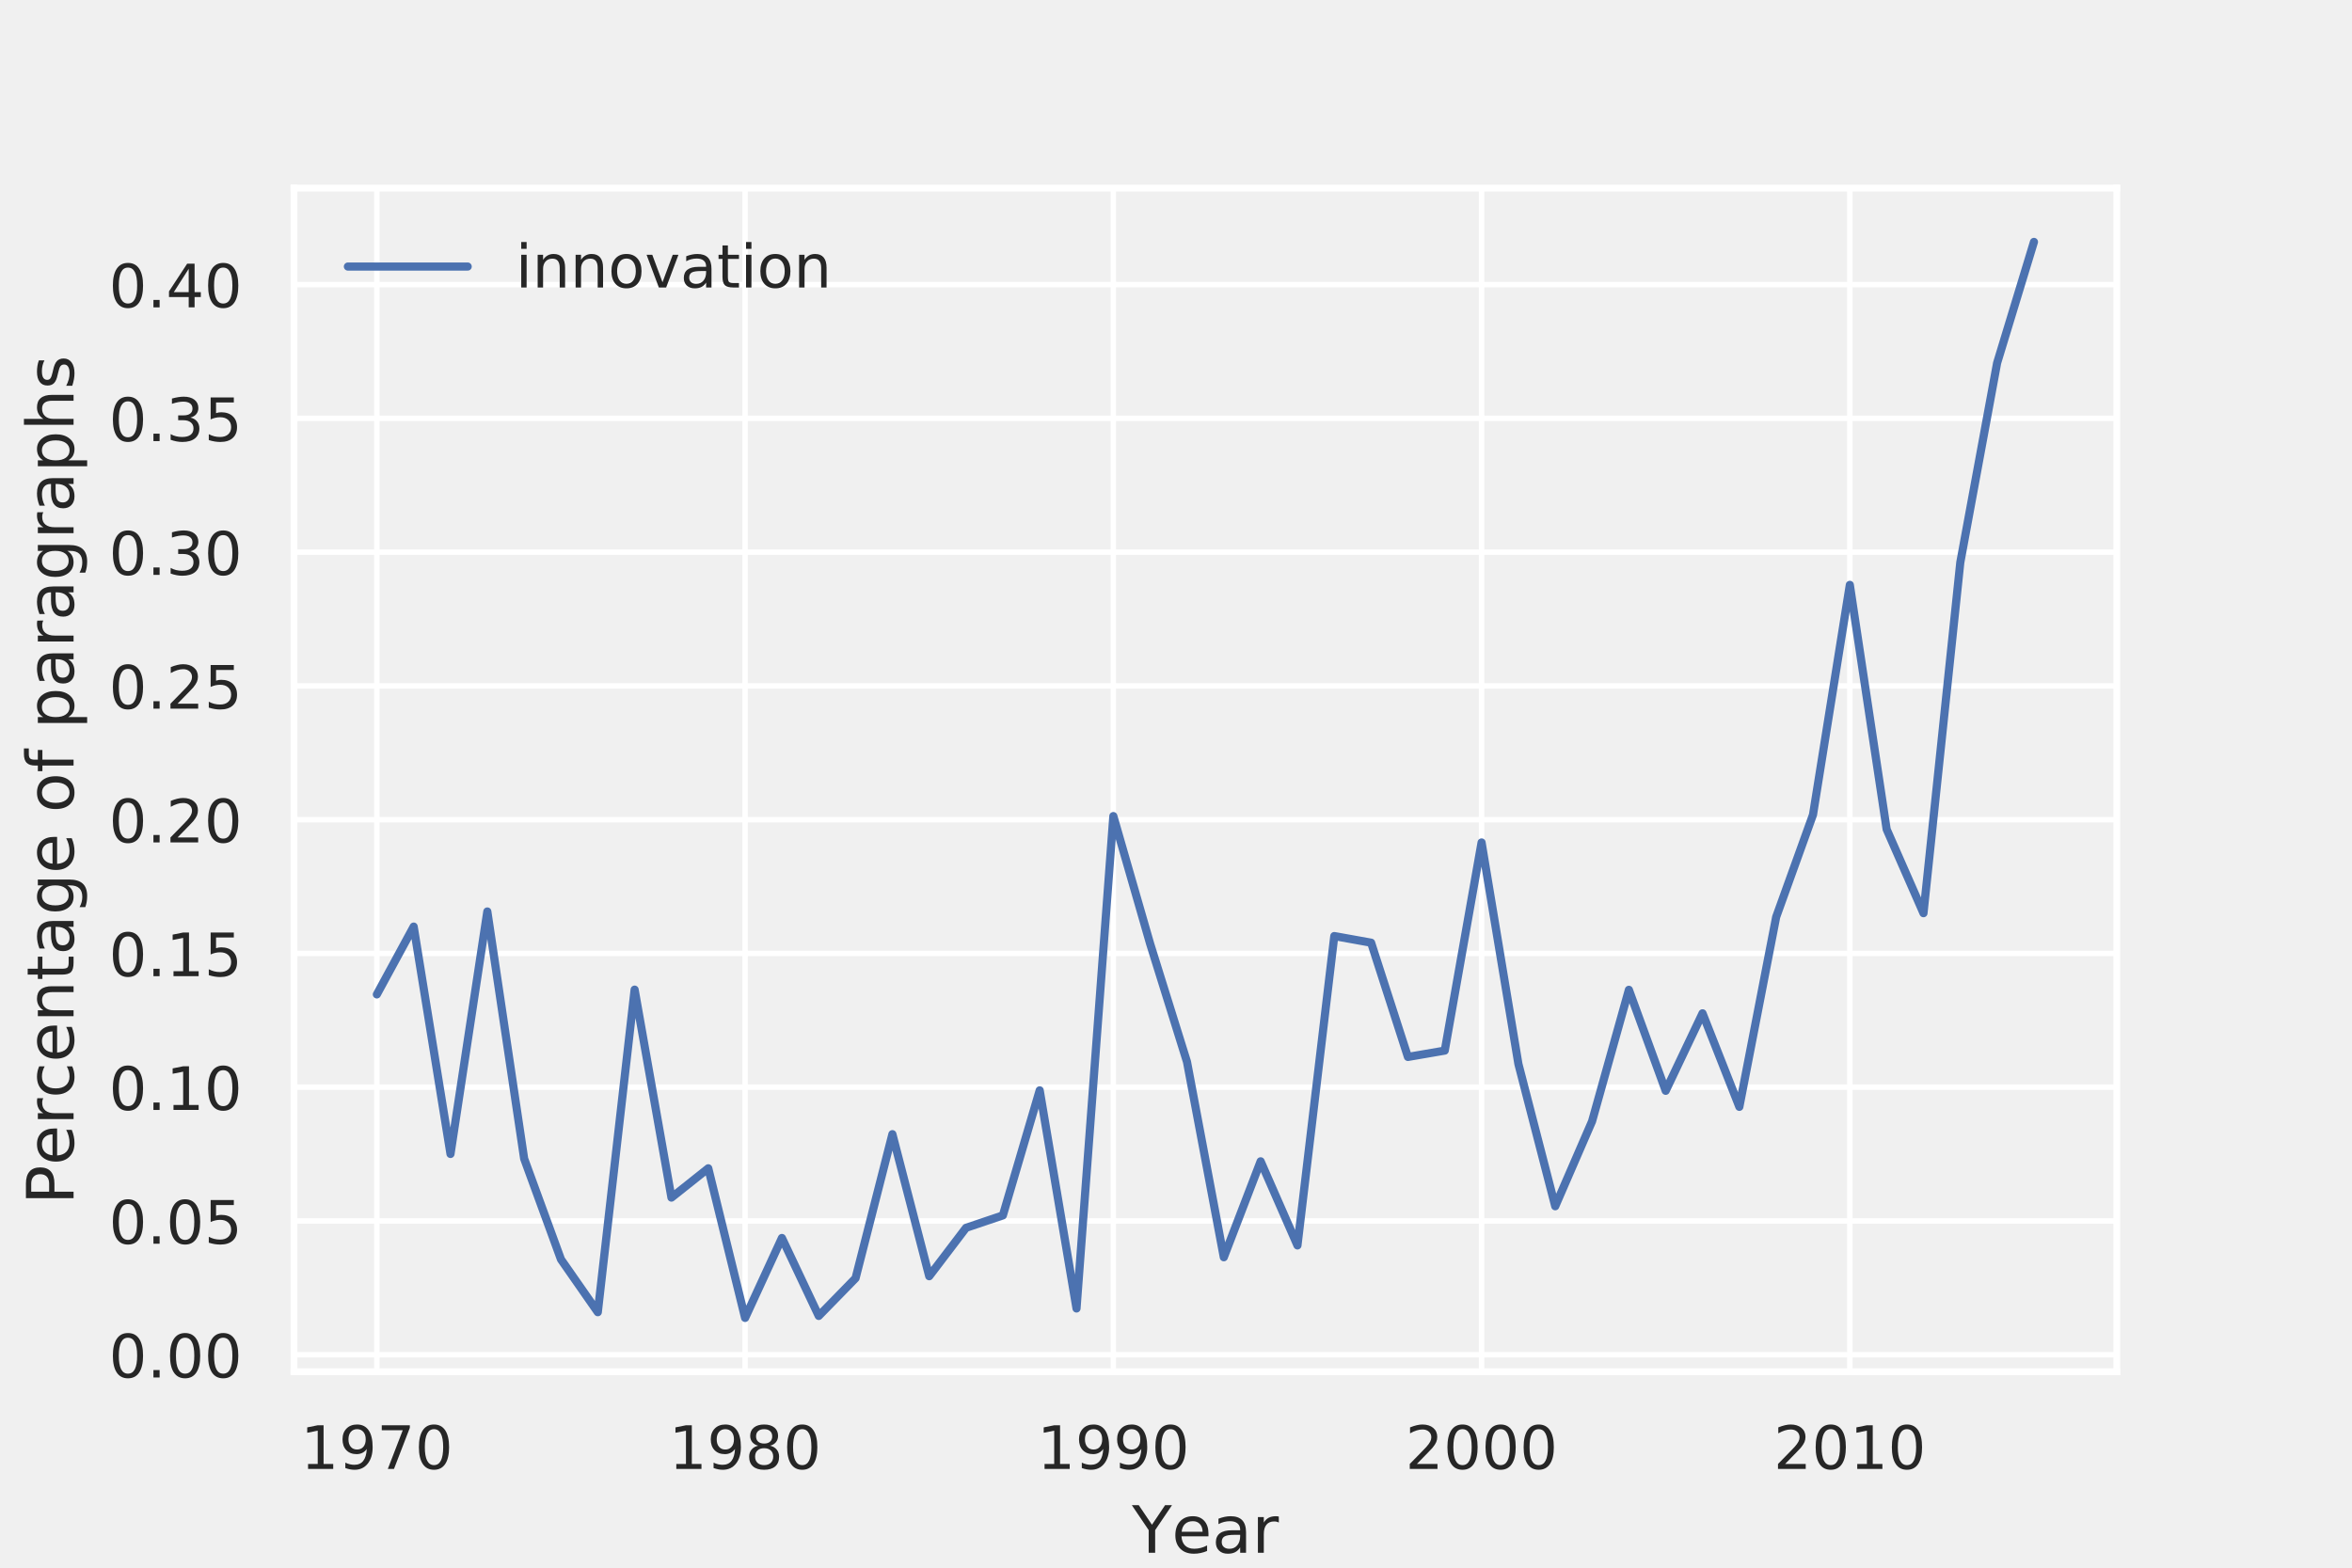
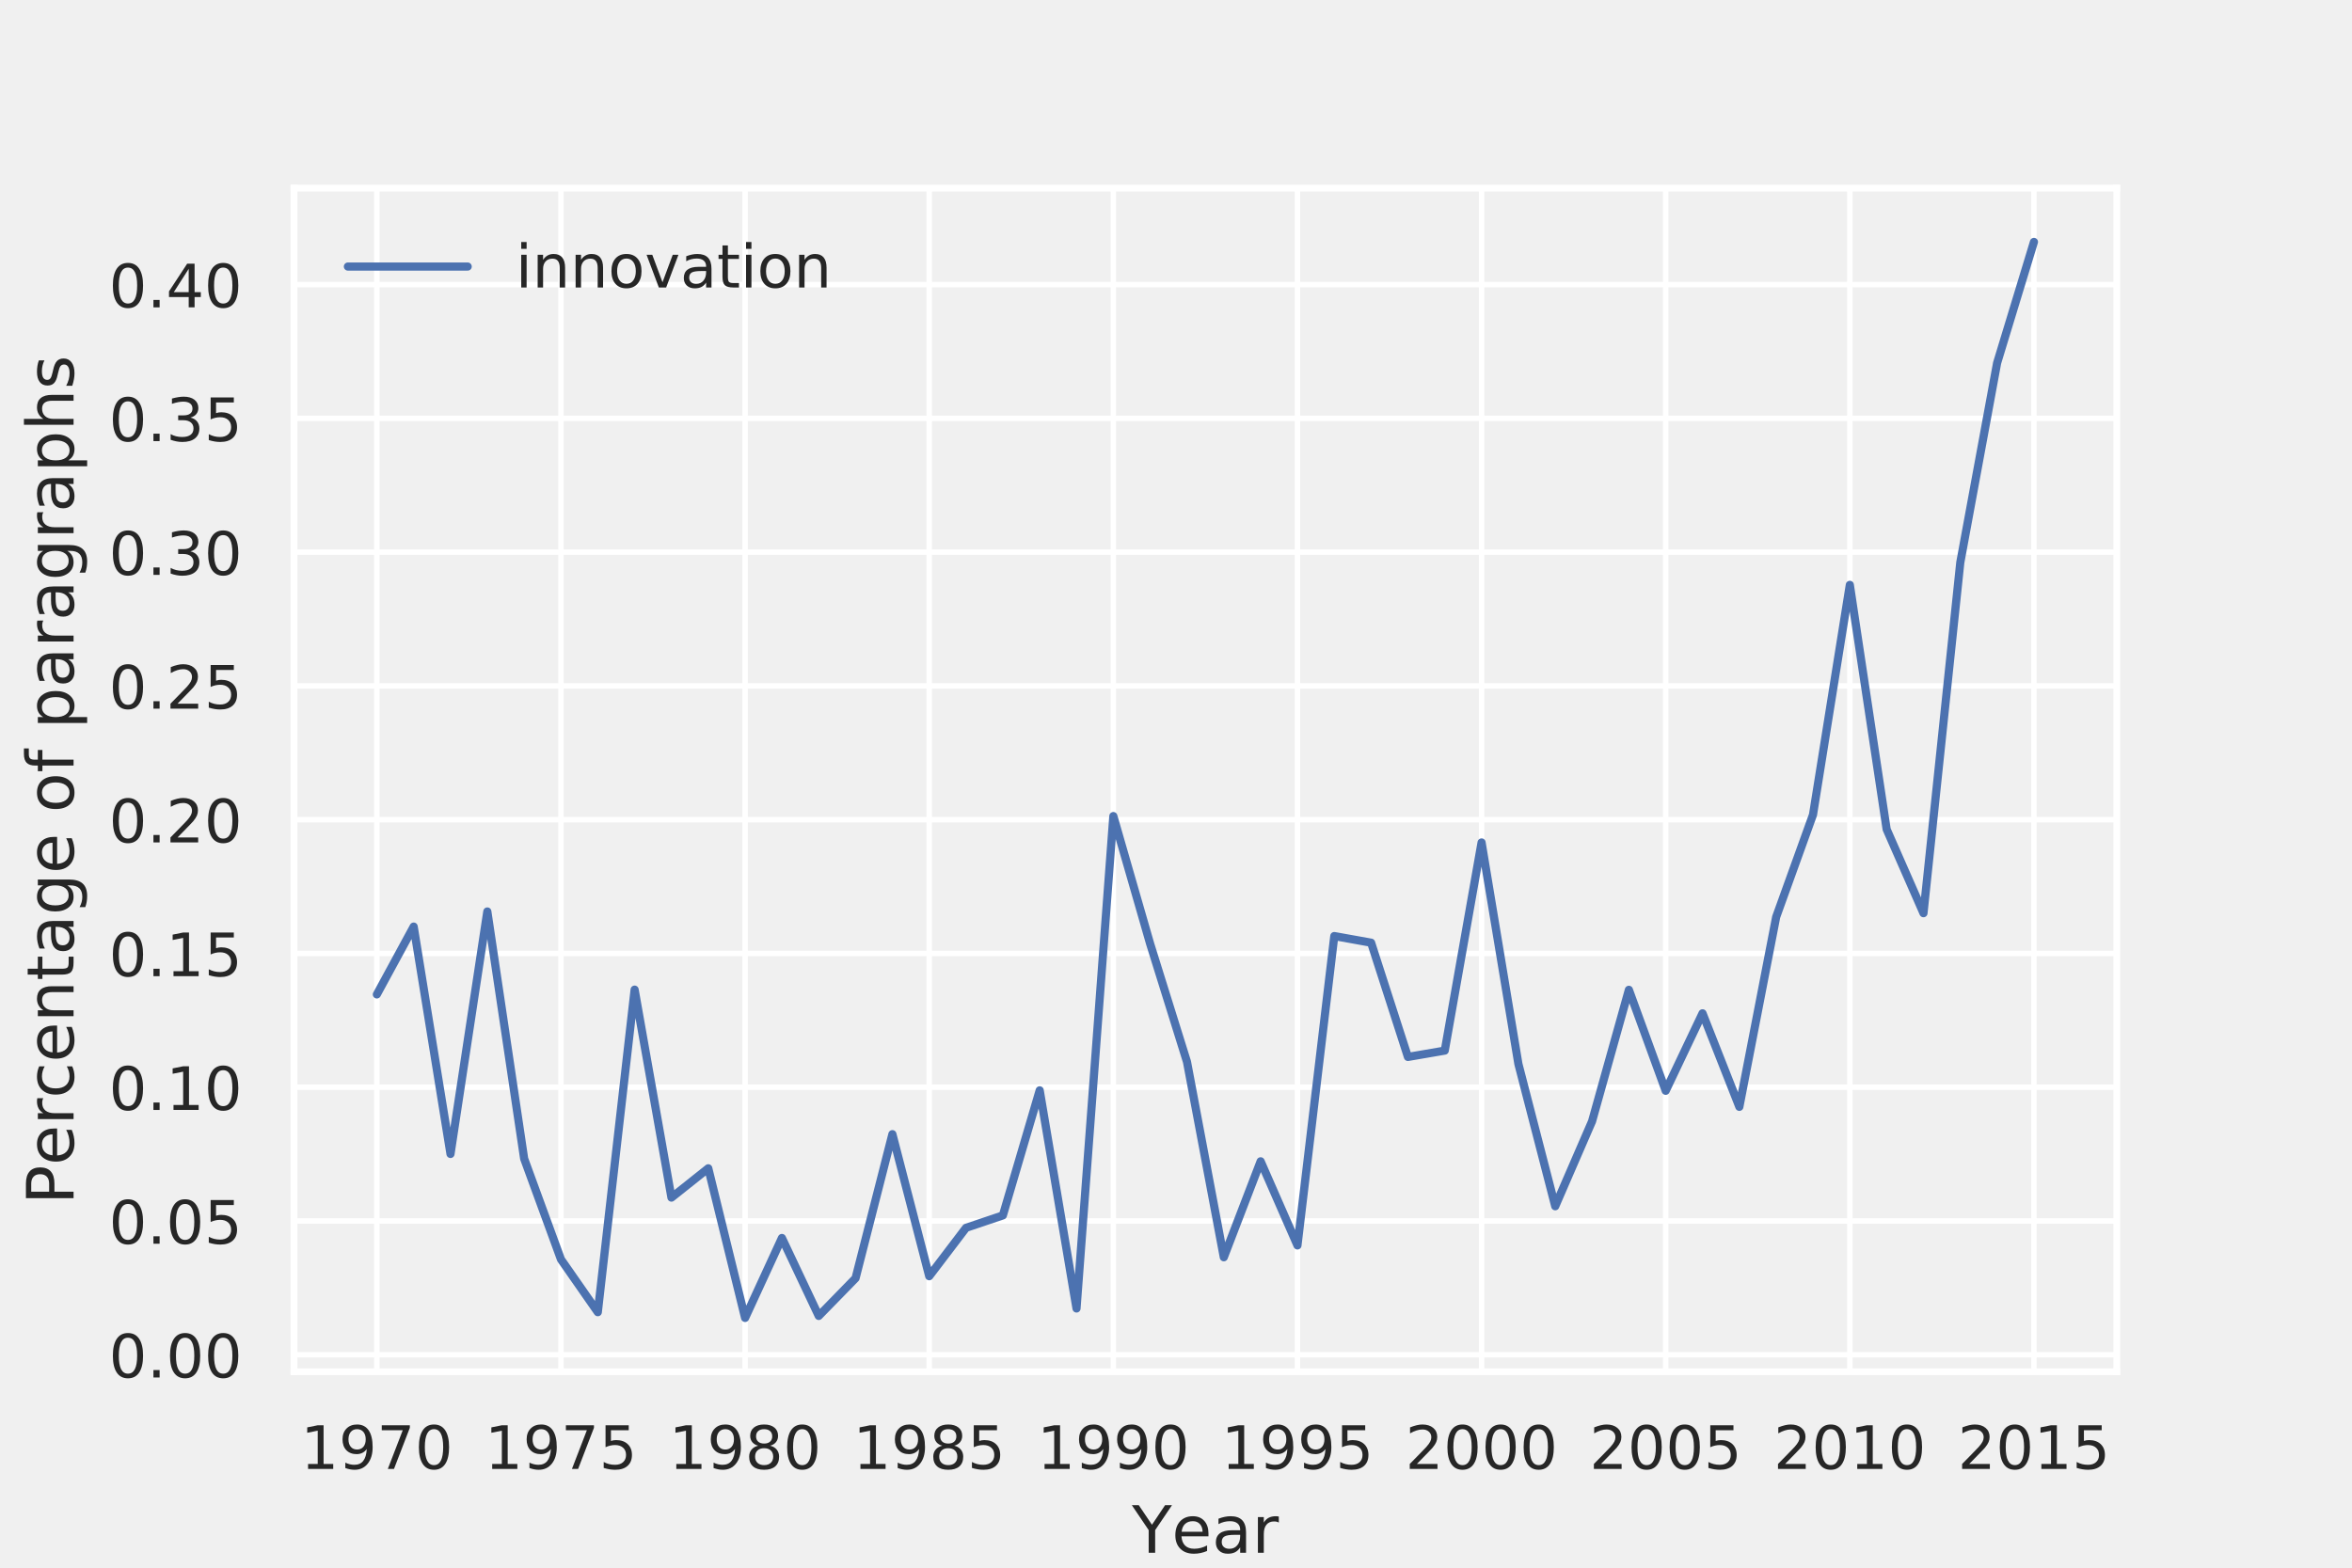
<svg xmlns="http://www.w3.org/2000/svg" xmlns:xlink="http://www.w3.org/1999/xlink" height="288pt" version="1.1" viewBox="0 0 432 288" width="432pt">
  <defs>
    <style type="text/css">
*{stroke-linecap:butt;stroke-linejoin:round;}
  </style>
  </defs>
  <g id="figure_1">
    <g id="patch_1">
      <path d="M 0 288  L 432 288  L 432 0  L 0 0  z " style="fill:none;" />
    </g>
    <g id="axes_1">
      <g id="patch_2">
        <path d="M 54 252  L 388.8 252  L 388.8 34.56  L 54 34.56  z " style="fill:none;" />
      </g>
      <g id="matplotlib.axis_1">
        <g id="xtick_1">
          <g id="line2d_1">
-             <path clip-path="url(#pe10e4eaff7)" d="M 69.218 252  L 69.218 34.56  " style="fill:none;stroke:#ffffff;stroke-linecap:round;" />
+             <path clip-path="url(#p51ca6665d8)" d="M 69.218 252  L 69.218 34.56  " style="fill:none;stroke:#ffffff;stroke-linecap:round;" />
          </g>
          <g id="text_1">
            <defs>
              <path d="M 12.406 8.297  L 28.516 8.297  L 28.516 63.922  L 10.984 60.406  L 10.984 69.391  L 28.422 72.906  L 38.281 72.906  L 38.281 8.297  L 54.391 8.297  L 54.391 0  L 12.406 0  z " id="DejaVuSans-49" />
              <path d="M 10.984 1.516  L 10.984 10.5  Q 14.703 8.734 18.5 7.812  Q 22.312 6.891 25.984 6.891  Q 35.75 6.891 40.891 13.453  Q 46.047 20.016 46.781 33.406  Q 43.953 29.203 39.594 26.953  Q 35.25 24.703 29.984 24.703  Q 19.047 24.703 12.672 31.312  Q 6.297 37.938 6.297 49.422  Q 6.297 60.641 12.938 67.422  Q 19.578 74.219 30.609 74.219  Q 43.266 74.219 49.922 64.516  Q 56.594 54.828 56.594 36.375  Q 56.594 19.141 48.406 8.859  Q 40.234 -1.422 26.422 -1.422  Q 22.703 -1.422 18.891 -0.688  Q 15.094 0.047 10.984 1.516  z M 30.609 32.422  Q 37.25 32.422 41.125 36.953  Q 45.016 41.5 45.016 49.422  Q 45.016 57.281 41.125 61.844  Q 37.25 66.406 30.609 66.406  Q 23.969 66.406 20.094 61.844  Q 16.219 57.281 16.219 49.422  Q 16.219 41.5 20.094 36.953  Q 23.969 32.422 30.609 32.422  z " id="DejaVuSans-57" />
              <path d="M 8.203 72.906  L 55.078 72.906  L 55.078 68.703  L 28.609 0  L 18.312 0  L 43.219 64.594  L 8.203 64.594  z " id="DejaVuSans-55" />
              <path d="M 31.781 66.406  Q 24.172 66.406 20.328 58.906  Q 16.5 51.422 16.5 36.375  Q 16.5 21.391 20.328 13.891  Q 24.172 6.391 31.781 6.391  Q 39.453 6.391 43.281 13.891  Q 47.125 21.391 47.125 36.375  Q 47.125 51.422 43.281 58.906  Q 39.453 66.406 31.781 66.406  z M 31.781 74.219  Q 44.047 74.219 50.516 64.516  Q 56.984 54.828 56.984 36.375  Q 56.984 17.969 50.516 8.266  Q 44.047 -1.422 31.781 -1.422  Q 19.531 -1.422 13.062 8.266  Q 6.594 17.969 6.594 36.375  Q 6.594 54.828 13.062 64.516  Q 19.531 74.219 31.781 74.219  z " id="DejaVuSans-48" />
            </defs>
            <g style="fill:#262626;" transform="translate(55.22068 269.8583)scale(0.11 -0.11)">
              <use xlink:href="#DejaVuSans-49" />
              <use x="63.623" xlink:href="#DejaVuSans-57" />
              <use x="127.246" xlink:href="#DejaVuSans-55" />
              <use x="190.869" xlink:href="#DejaVuSans-48" />
            </g>
          </g>
        </g>
        <g id="xtick_2">
          <g id="line2d_2">
-             <path clip-path="url(#pe10e4eaff7)" d="M 136.855 252  L 136.855 34.56  " style="fill:none;stroke:#ffffff;stroke-linecap:round;" />
+             <path clip-path="url(#p51ca6665d8)" d="M 103.036 252  L 103.036 34.56  " style="fill:none;stroke:#ffffff;stroke-linecap:round;" />
          </g>
          <g id="text_2">
            <defs>
-               <path d="M 31.781 34.625  Q 24.75 34.625 20.719 30.859  Q 16.703 27.094 16.703 20.516  Q 16.703 13.922 20.719 10.156  Q 24.75 6.391 31.781 6.391  Q 38.812 6.391 42.859 10.172  Q 46.922 13.969 46.922 20.516  Q 46.922 27.094 42.891 30.859  Q 38.875 34.625 31.781 34.625  z M 21.922 38.812  Q 15.578 40.375 12.031 44.719  Q 8.5 49.078 8.5 55.328  Q 8.5 64.062 14.719 69.141  Q 20.953 74.219 31.781 74.219  Q 42.672 74.219 48.875 69.141  Q 55.078 64.062 55.078 55.328  Q 55.078 49.078 51.531 44.719  Q 48 40.375 41.703 38.812  Q 48.828 37.156 52.797 32.312  Q 56.781 27.484 56.781 20.516  Q 56.781 9.906 50.312 4.234  Q 43.844 -1.422 31.781 -1.422  Q 19.734 -1.422 13.25 4.234  Q 6.781 9.906 6.781 20.516  Q 6.781 27.484 10.781 32.312  Q 14.797 37.156 21.922 38.812  z M 18.312 54.391  Q 18.312 48.734 21.844 45.562  Q 25.391 42.391 31.781 42.391  Q 38.141 42.391 41.719 45.562  Q 45.312 48.734 45.312 54.391  Q 45.312 60.062 41.719 63.234  Q 38.141 66.406 31.781 66.406  Q 25.391 66.406 21.844 63.234  Q 18.312 60.062 18.312 54.391  z " id="DejaVuSans-56" />
-             </defs>
-             <g style="fill:#262626;" transform="translate(122.857 269.8583)scale(0.11 -0.11)">
-               <use xlink:href="#DejaVuSans-49" />
-               <use x="63.623" xlink:href="#DejaVuSans-57" />
-               <use x="127.246" xlink:href="#DejaVuSans-56" />
-               <use x="190.869" xlink:href="#DejaVuSans-48" />
+               <path d="M 10.797 72.906  L 49.516 72.906  L 49.516 64.594  L 19.828 64.594  L 19.828 46.734  Q 21.969 47.469 24.109 47.828  Q 26.266 48.188 28.422 48.188  Q 40.625 48.188 47.75 41.5  Q 54.891 34.812 54.891 23.391  Q 54.891 11.625 47.562 5.094  Q 40.234 -1.422 26.906 -1.422  Q 22.312 -1.422 17.547 -0.641  Q 12.797 0.141 7.719 1.703  L 7.719 11.625  Q 12.109 9.234 16.797 8.062  Q 21.484 6.891 26.703 6.891  Q 35.156 6.891 40.078 11.328  Q 45.016 15.766 45.016 23.391  Q 45.016 31 40.078 35.438  Q 35.156 39.891 26.703 39.891  Q 22.75 39.891 18.812 39.016  Q 14.891 38.141 10.797 36.281  z " id="DejaVuSans-53" />
+             </defs>
+             <g style="fill:#262626;" transform="translate(89.03886 269.8583)scale(0.11 -0.11)">
+               <use xlink:href="#DejaVuSans-49" />
+               <use x="63.623" xlink:href="#DejaVuSans-57" />
+               <use x="127.246" xlink:href="#DejaVuSans-55" />
+               <use x="190.869" xlink:href="#DejaVuSans-53" />
            </g>
          </g>
        </g>
        <g id="xtick_3">
          <g id="line2d_3">
-             <path clip-path="url(#pe10e4eaff7)" d="M 204.491 252  L 204.491 34.56  " style="fill:none;stroke:#ffffff;stroke-linecap:round;" />
+             <path clip-path="url(#p51ca6665d8)" d="M 136.855 252  L 136.855 34.56  " style="fill:none;stroke:#ffffff;stroke-linecap:round;" />
          </g>
          <g id="text_3">
-             <g style="fill:#262626;" transform="translate(190.4934 269.8583)scale(0.11 -0.11)">
-               <use xlink:href="#DejaVuSans-49" />
-               <use x="63.623" xlink:href="#DejaVuSans-57" />
-               <use x="127.246" xlink:href="#DejaVuSans-57" />
+             <defs>
+               <path d="M 31.781 34.625  Q 24.75 34.625 20.719 30.859  Q 16.703 27.094 16.703 20.516  Q 16.703 13.922 20.719 10.156  Q 24.75 6.391 31.781 6.391  Q 38.812 6.391 42.859 10.172  Q 46.922 13.969 46.922 20.516  Q 46.922 27.094 42.891 30.859  Q 38.875 34.625 31.781 34.625  z M 21.922 38.812  Q 15.578 40.375 12.031 44.719  Q 8.5 49.078 8.5 55.328  Q 8.5 64.062 14.719 69.141  Q 20.953 74.219 31.781 74.219  Q 42.672 74.219 48.875 69.141  Q 55.078 64.062 55.078 55.328  Q 55.078 49.078 51.531 44.719  Q 48 40.375 41.703 38.812  Q 48.828 37.156 52.797 32.312  Q 56.781 27.484 56.781 20.516  Q 56.781 9.906 50.312 4.234  Q 43.844 -1.422 31.781 -1.422  Q 19.734 -1.422 13.25 4.234  Q 6.781 9.906 6.781 20.516  Q 6.781 27.484 10.781 32.312  Q 14.797 37.156 21.922 38.812  z M 18.312 54.391  Q 18.312 48.734 21.844 45.562  Q 25.391 42.391 31.781 42.391  Q 38.141 42.391 41.719 45.562  Q 45.312 48.734 45.312 54.391  Q 45.312 60.062 41.719 63.234  Q 38.141 66.406 31.781 66.406  Q 25.391 66.406 21.844 63.234  Q 18.312 60.062 18.312 54.391  z " id="DejaVuSans-56" />
+             </defs>
+             <g style="fill:#262626;" transform="translate(122.857 269.8583)scale(0.11 -0.11)">
+               <use xlink:href="#DejaVuSans-49" />
+               <use x="63.623" xlink:href="#DejaVuSans-57" />
+               <use x="127.246" xlink:href="#DejaVuSans-56" />
              <use x="190.869" xlink:href="#DejaVuSans-48" />
            </g>
          </g>
        </g>
        <g id="xtick_4">
          <g id="line2d_4">
-             <path clip-path="url(#pe10e4eaff7)" d="M 272.127 252  L 272.127 34.56  " style="fill:none;stroke:#ffffff;stroke-linecap:round;" />
+             <path clip-path="url(#p51ca6665d8)" d="M 170.673 252  L 170.673 34.56  " style="fill:none;stroke:#ffffff;stroke-linecap:round;" />
          </g>
          <g id="text_4">
+             <g style="fill:#262626;" transform="translate(156.6752 269.8583)scale(0.11 -0.11)">
+               <use xlink:href="#DejaVuSans-49" />
+               <use x="63.623" xlink:href="#DejaVuSans-57" />
+               <use x="127.246" xlink:href="#DejaVuSans-56" />
+               <use x="190.869" xlink:href="#DejaVuSans-53" />
+             </g>
+           </g>
+         </g>
+         <g id="xtick_5">
+           <g id="line2d_5">
+             <path clip-path="url(#p51ca6665d8)" d="M 204.491 252  L 204.491 34.56  " style="fill:none;stroke:#ffffff;stroke-linecap:round;" />
+           </g>
+           <g id="text_5">
+             <g style="fill:#262626;" transform="translate(190.4934 269.8583)scale(0.11 -0.11)">
+               <use xlink:href="#DejaVuSans-49" />
+               <use x="63.623" xlink:href="#DejaVuSans-57" />
+               <use x="127.246" xlink:href="#DejaVuSans-57" />
+               <use x="190.869" xlink:href="#DejaVuSans-48" />
+             </g>
+           </g>
+         </g>
+         <g id="xtick_6">
+           <g id="line2d_6">
+             <path clip-path="url(#p51ca6665d8)" d="M 238.309 252  L 238.309 34.56  " style="fill:none;stroke:#ffffff;stroke-linecap:round;" />
+           </g>
+           <g id="text_6">
+             <g style="fill:#262626;" transform="translate(224.3116 269.8583)scale(0.11 -0.11)">
+               <use xlink:href="#DejaVuSans-49" />
+               <use x="63.623" xlink:href="#DejaVuSans-57" />
+               <use x="127.246" xlink:href="#DejaVuSans-57" />
+               <use x="190.869" xlink:href="#DejaVuSans-53" />
+             </g>
+           </g>
+         </g>
+         <g id="xtick_7">
+           <g id="line2d_7">
+             <path clip-path="url(#p51ca6665d8)" d="M 272.127 252  L 272.127 34.56  " style="fill:none;stroke:#ffffff;stroke-linecap:round;" />
+           </g>
+           <g id="text_7">
            <defs>
              <path d="M 19.188 8.297  L 53.609 8.297  L 53.609 0  L 7.328 0  L 7.328 8.297  Q 12.938 14.109 22.625 23.891  Q 32.328 33.688 34.812 36.531  Q 39.547 41.844 41.422 45.531  Q 43.312 49.219 43.312 52.781  Q 43.312 58.594 39.234 62.25  Q 35.156 65.922 28.609 65.922  Q 23.969 65.922 18.812 64.312  Q 13.672 62.703 7.812 59.422  L 7.812 69.391  Q 13.766 71.781 18.938 73  Q 24.125 74.219 28.422 74.219  Q 39.75 74.219 46.484 68.547  Q 53.219 62.891 53.219 53.422  Q 53.219 48.922 51.531 44.891  Q 49.859 40.875 45.406 35.406  Q 44.188 33.984 37.641 27.219  Q 31.109 20.453 19.188 8.297  z " id="DejaVuSans-50" />
            </defs>
            <g style="fill:#262626;" transform="translate(258.1298 269.8583)scale(0.11 -0.11)">
              <use xlink:href="#DejaVuSans-50" />
              <use x="63.623" xlink:href="#DejaVuSans-48" />
              <use x="127.246" xlink:href="#DejaVuSans-48" />
              <use x="190.869" xlink:href="#DejaVuSans-48" />
            </g>
          </g>
        </g>
-         <g id="xtick_5">
-           <g id="line2d_5">
-             <path clip-path="url(#pe10e4eaff7)" d="M 339.764 252  L 339.764 34.56  " style="fill:none;stroke:#ffffff;stroke-linecap:round;" />
-           </g>
-           <g id="text_5">
+         <g id="xtick_8">
+           <g id="line2d_8">
+             <path clip-path="url(#p51ca6665d8)" d="M 305.945 252  L 305.945 34.56  " style="fill:none;stroke:#ffffff;stroke-linecap:round;" />
+           </g>
+           <g id="text_8">
+             <g style="fill:#262626;" transform="translate(291.948 269.8583)scale(0.11 -0.11)">
+               <use xlink:href="#DejaVuSans-50" />
+               <use x="63.623" xlink:href="#DejaVuSans-48" />
+               <use x="127.246" xlink:href="#DejaVuSans-48" />
+               <use x="190.869" xlink:href="#DejaVuSans-53" />
+             </g>
+           </g>
+         </g>
+         <g id="xtick_9">
+           <g id="line2d_9">
+             <path clip-path="url(#p51ca6665d8)" d="M 339.764 252  L 339.764 34.56  " style="fill:none;stroke:#ffffff;stroke-linecap:round;" />
+           </g>
+           <g id="text_9">
            <g style="fill:#262626;" transform="translate(325.7661 269.8583)scale(0.11 -0.11)">
              <use xlink:href="#DejaVuSans-50" />
              <use x="63.623" xlink:href="#DejaVuSans-48" />
              <use x="127.246" xlink:href="#DejaVuSans-49" />
              <use x="190.869" xlink:href="#DejaVuSans-48" />
            </g>
          </g>
        </g>
-         <g id="text_6">
+         <g id="xtick_10">
+           <g id="line2d_10">
+             <path clip-path="url(#p51ca6665d8)" d="M 373.582 252  L 373.582 34.56  " style="fill:none;stroke:#ffffff;stroke-linecap:round;" />
+           </g>
+           <g id="text_10">
+             <g style="fill:#262626;" transform="translate(359.5843 269.8583)scale(0.11 -0.11)">
+               <use xlink:href="#DejaVuSans-50" />
+               <use x="63.623" xlink:href="#DejaVuSans-48" />
+               <use x="127.246" xlink:href="#DejaVuSans-49" />
+               <use x="190.869" xlink:href="#DejaVuSans-53" />
+             </g>
+           </g>
+         </g>
+         <g id="text_11">
          <defs>
            <path d="M -0.203 72.906  L 10.406 72.906  L 30.609 42.922  L 50.688 72.906  L 61.281 72.906  L 35.5 34.719  L 35.5 0  L 25.594 0  L 25.594 34.719  z " id="DejaVuSans-89" />
            <path d="M 56.203 29.594  L 56.203 25.203  L 14.891 25.203  Q 15.484 15.922 20.484 11.062  Q 25.484 6.203 34.422 6.203  Q 39.594 6.203 44.453 7.469  Q 49.312 8.734 54.109 11.281  L 54.109 2.781  Q 49.266 0.734 44.188 -0.344  Q 39.109 -1.422 33.891 -1.422  Q 20.797 -1.422 13.156 6.188  Q 5.516 13.812 5.516 26.812  Q 5.516 40.234 12.766 48.109  Q 20.016 56 32.328 56  Q 43.359 56 49.781 48.891  Q 56.203 41.797 56.203 29.594  z M 47.219 32.234  Q 47.125 39.594 43.094 43.984  Q 39.062 48.391 32.422 48.391  Q 24.906 48.391 20.391 44.141  Q 15.875 39.891 15.188 32.172  z " id="DejaVuSans-101" />
            <path d="M 34.281 27.484  Q 23.391 27.484 19.188 25  Q 14.984 22.516 14.984 16.5  Q 14.984 11.719 18.141 8.906  Q 21.297 6.109 26.703 6.109  Q 34.188 6.109 38.703 11.406  Q 43.219 16.703 43.219 25.484  L 43.219 27.484  z M 52.203 31.203  L 52.203 0  L 43.219 0  L 43.219 8.297  Q 40.141 3.328 35.547 0.953  Q 30.953 -1.422 24.312 -1.422  Q 15.922 -1.422 10.953 3.297  Q 6 8.016 6 15.922  Q 6 25.141 12.172 29.828  Q 18.359 34.516 30.609 34.516  L 43.219 34.516  L 43.219 35.406  Q 43.219 41.609 39.141 45  Q 35.062 48.391 27.688 48.391  Q 23 48.391 18.547 47.266  Q 14.109 46.141 10.016 43.891  L 10.016 52.203  Q 14.938 54.109 19.578 55.047  Q 24.219 56 28.609 56  Q 40.484 56 46.344 49.844  Q 52.203 43.703 52.203 31.203  z " id="DejaVuSans-97" />
            <path d="M 41.109 46.297  Q 39.594 47.172 37.812 47.578  Q 36.031 48 33.891 48  Q 26.266 48 22.188 43.047  Q 18.109 38.094 18.109 28.812  L 18.109 0  L 9.078 0  L 9.078 54.688  L 18.109 54.688  L 18.109 46.188  Q 20.953 51.172 25.484 53.578  Q 30.031 56 36.531 56  Q 37.453 56 38.578 55.875  Q 39.703 55.766 41.062 55.516  z " id="DejaVuSans-114" />
          </defs>
          <g style="fill:#262626;" transform="translate(207.9122 285.2641)scale(0.12 -0.12)">
            <use xlink:href="#DejaVuSans-89" />
            <use x="60.881" xlink:href="#DejaVuSans-101" />
            <use x="122.404" xlink:href="#DejaVuSans-97" />
            <use x="183.684" xlink:href="#DejaVuSans-114" />
          </g>
        </g>
      </g>
      <g id="matplotlib.axis_2">
        <g id="ytick_1">
-           <g id="line2d_6">
-             <path clip-path="url(#pe10e4eaff7)" d="M 54 248.879  L 388.8 248.879  " style="fill:none;stroke:#ffffff;stroke-linecap:round;" />
-           </g>
-           <g id="text_7">
+           <g id="line2d_11">
+             <path clip-path="url(#p51ca6665d8)" d="M 54 248.879  L 388.8 248.879  " style="fill:none;stroke:#ffffff;stroke-linecap:round;" />
+           </g>
+           <g id="text_12">
            <defs>
              <path d="M 10.688 12.406  L 21 12.406  L 21 0  L 10.688 0  z " id="DejaVuSans-46" />
            </defs>
            <g style="fill:#262626;" transform="translate(20.00781 253.0578)scale(0.11 -0.11)">
              <use xlink:href="#DejaVuSans-48" />
              <use x="63.623" xlink:href="#DejaVuSans-46" />
              <use x="95.41" xlink:href="#DejaVuSans-48" />
              <use x="159.033" xlink:href="#DejaVuSans-48" />
            </g>
          </g>
        </g>
        <g id="ytick_2">
-           <g id="line2d_7">
-             <path clip-path="url(#pe10e4eaff7)" d="M 54 224.304  L 388.8 224.304  " style="fill:none;stroke:#ffffff;stroke-linecap:round;" />
-           </g>
-           <g id="text_8">
-             <defs>
-               <path d="M 10.797 72.906  L 49.516 72.906  L 49.516 64.594  L 19.828 64.594  L 19.828 46.734  Q 21.969 47.469 24.109 47.828  Q 26.266 48.188 28.422 48.188  Q 40.625 48.188 47.75 41.5  Q 54.891 34.812 54.891 23.391  Q 54.891 11.625 47.562 5.094  Q 40.234 -1.422 26.906 -1.422  Q 22.312 -1.422 17.547 -0.641  Q 12.797 0.141 7.719 1.703  L 7.719 11.625  Q 12.109 9.234 16.797 8.062  Q 21.484 6.891 26.703 6.891  Q 35.156 6.891 40.078 11.328  Q 45.016 15.766 45.016 23.391  Q 45.016 31 40.078 35.438  Q 35.156 39.891 26.703 39.891  Q 22.75 39.891 18.812 39.016  Q 14.891 38.141 10.797 36.281  z " id="DejaVuSans-53" />
-             </defs>
+           <g id="line2d_12">
+             <path clip-path="url(#p51ca6665d8)" d="M 54 224.304  L 388.8 224.304  " style="fill:none;stroke:#ffffff;stroke-linecap:round;" />
+           </g>
+           <g id="text_13">
            <g style="fill:#262626;" transform="translate(20.00781 228.4835)scale(0.11 -0.11)">
              <use xlink:href="#DejaVuSans-48" />
              <use x="63.623" xlink:href="#DejaVuSans-46" />
              <use x="95.41" xlink:href="#DejaVuSans-48" />
              <use x="159.033" xlink:href="#DejaVuSans-53" />
            </g>
          </g>
        </g>
        <g id="ytick_3">
-           <g id="line2d_8">
-             <path clip-path="url(#pe10e4eaff7)" d="M 54 199.73  L 388.8 199.73  " style="fill:none;stroke:#ffffff;stroke-linecap:round;" />
-           </g>
-           <g id="text_9">
+           <g id="line2d_13">
+             <path clip-path="url(#p51ca6665d8)" d="M 54 199.73  L 388.8 199.73  " style="fill:none;stroke:#ffffff;stroke-linecap:round;" />
+           </g>
+           <g id="text_14">
            <g style="fill:#262626;" transform="translate(20.00781 203.9092)scale(0.11 -0.11)">
              <use xlink:href="#DejaVuSans-48" />
              <use x="63.623" xlink:href="#DejaVuSans-46" />
              <use x="95.41" xlink:href="#DejaVuSans-49" />
              <use x="159.033" xlink:href="#DejaVuSans-48" />
            </g>
          </g>
        </g>
        <g id="ytick_4">
-           <g id="line2d_9">
-             <path clip-path="url(#pe10e4eaff7)" d="M 54 175.156  L 388.8 175.156  " style="fill:none;stroke:#ffffff;stroke-linecap:round;" />
-           </g>
-           <g id="text_10">
+           <g id="line2d_14">
+             <path clip-path="url(#p51ca6665d8)" d="M 54 175.156  L 388.8 175.156  " style="fill:none;stroke:#ffffff;stroke-linecap:round;" />
+           </g>
+           <g id="text_15">
            <g style="fill:#262626;" transform="translate(20.00781 179.3349)scale(0.11 -0.11)">
              <use xlink:href="#DejaVuSans-48" />
              <use x="63.623" xlink:href="#DejaVuSans-46" />
              <use x="95.41" xlink:href="#DejaVuSans-49" />
              <use x="159.033" xlink:href="#DejaVuSans-53" />
            </g>
          </g>
        </g>
        <g id="ytick_5">
-           <g id="line2d_10">
-             <path clip-path="url(#pe10e4eaff7)" d="M 54 150.582  L 388.8 150.582  " style="fill:none;stroke:#ffffff;stroke-linecap:round;" />
-           </g>
-           <g id="text_11">
+           <g id="line2d_15">
+             <path clip-path="url(#p51ca6665d8)" d="M 54 150.582  L 388.8 150.582  " style="fill:none;stroke:#ffffff;stroke-linecap:round;" />
+           </g>
+           <g id="text_16">
            <g style="fill:#262626;" transform="translate(20.00781 154.7606)scale(0.11 -0.11)">
              <use xlink:href="#DejaVuSans-48" />
              <use x="63.623" xlink:href="#DejaVuSans-46" />
              <use x="95.41" xlink:href="#DejaVuSans-50" />
              <use x="159.033" xlink:href="#DejaVuSans-48" />
            </g>
          </g>
        </g>
        <g id="ytick_6">
-           <g id="line2d_11">
-             <path clip-path="url(#pe10e4eaff7)" d="M 54 126.007  L 388.8 126.007  " style="fill:none;stroke:#ffffff;stroke-linecap:round;" />
-           </g>
-           <g id="text_12">
+           <g id="line2d_16">
+             <path clip-path="url(#p51ca6665d8)" d="M 54 126.007  L 388.8 126.007  " style="fill:none;stroke:#ffffff;stroke-linecap:round;" />
+           </g>
+           <g id="text_17">
            <g style="fill:#262626;" transform="translate(20.00781 130.1864)scale(0.11 -0.11)">
              <use xlink:href="#DejaVuSans-48" />
              <use x="63.623" xlink:href="#DejaVuSans-46" />
              <use x="95.41" xlink:href="#DejaVuSans-50" />
              <use x="159.033" xlink:href="#DejaVuSans-53" />
            </g>
          </g>
        </g>
        <g id="ytick_7">
-           <g id="line2d_12">
-             <path clip-path="url(#pe10e4eaff7)" d="M 54 101.433  L 388.8 101.433  " style="fill:none;stroke:#ffffff;stroke-linecap:round;" />
-           </g>
-           <g id="text_13">
+           <g id="line2d_17">
+             <path clip-path="url(#p51ca6665d8)" d="M 54 101.433  L 388.8 101.433  " style="fill:none;stroke:#ffffff;stroke-linecap:round;" />
+           </g>
+           <g id="text_18">
            <defs>
              <path d="M 40.578 39.312  Q 47.656 37.797 51.625 33  Q 55.609 28.219 55.609 21.188  Q 55.609 10.406 48.188 4.484  Q 40.766 -1.422 27.094 -1.422  Q 22.516 -1.422 17.656 -0.516  Q 12.797 0.391 7.625 2.203  L 7.625 11.719  Q 11.719 9.328 16.594 8.109  Q 21.484 6.891 26.812 6.891  Q 36.078 6.891 40.938 10.547  Q 45.797 14.203 45.797 21.188  Q 45.797 27.641 41.281 31.266  Q 36.766 34.906 28.719 34.906  L 20.219 34.906  L 20.219 43.016  L 29.109 43.016  Q 36.375 43.016 40.234 45.922  Q 44.094 48.828 44.094 54.297  Q 44.094 59.906 40.109 62.906  Q 36.141 65.922 28.719 65.922  Q 24.656 65.922 20.016 65.031  Q 15.375 64.156 9.812 62.312  L 9.812 71.094  Q 15.438 72.656 20.344 73.438  Q 25.25 74.219 29.594 74.219  Q 40.828 74.219 47.359 69.109  Q 53.906 64.016 53.906 55.328  Q 53.906 49.266 50.438 45.094  Q 46.969 40.922 40.578 39.312  z " id="DejaVuSans-51" />
            </defs>
            <g style="fill:#262626;" transform="translate(20.00781 105.6121)scale(0.11 -0.11)">
              <use xlink:href="#DejaVuSans-48" />
              <use x="63.623" xlink:href="#DejaVuSans-46" />
              <use x="95.41" xlink:href="#DejaVuSans-51" />
              <use x="159.033" xlink:href="#DejaVuSans-48" />
            </g>
          </g>
        </g>
        <g id="ytick_8">
-           <g id="line2d_13">
-             <path clip-path="url(#pe10e4eaff7)" d="M 54 76.859  L 388.8 76.859  " style="fill:none;stroke:#ffffff;stroke-linecap:round;" />
-           </g>
-           <g id="text_14">
+           <g id="line2d_18">
+             <path clip-path="url(#p51ca6665d8)" d="M 54 76.859  L 388.8 76.859  " style="fill:none;stroke:#ffffff;stroke-linecap:round;" />
+           </g>
+           <g id="text_19">
            <g style="fill:#262626;" transform="translate(20.00781 81.03776)scale(0.11 -0.11)">
              <use xlink:href="#DejaVuSans-48" />
              <use x="63.623" xlink:href="#DejaVuSans-46" />
              <use x="95.41" xlink:href="#DejaVuSans-51" />
              <use x="159.033" xlink:href="#DejaVuSans-53" />
            </g>
          </g>
        </g>
        <g id="ytick_9">
-           <g id="line2d_14">
-             <path clip-path="url(#pe10e4eaff7)" d="M 54 52.284  L 388.8 52.284  " style="fill:none;stroke:#ffffff;stroke-linecap:round;" />
-           </g>
-           <g id="text_15">
+           <g id="line2d_19">
+             <path clip-path="url(#p51ca6665d8)" d="M 54 52.284  L 388.8 52.284  " style="fill:none;stroke:#ffffff;stroke-linecap:round;" />
+           </g>
+           <g id="text_20">
            <defs>
              <path d="M 37.797 64.312  L 12.891 25.391  L 37.797 25.391  z M 35.203 72.906  L 47.609 72.906  L 47.609 25.391  L 58.016 25.391  L 58.016 17.188  L 47.609 17.188  L 47.609 0  L 37.797 0  L 37.797 17.188  L 4.891 17.188  L 4.891 26.703  z " id="DejaVuSans-52" />
            </defs>
            <g style="fill:#262626;" transform="translate(20.00781 56.46346)scale(0.11 -0.11)">
              <use xlink:href="#DejaVuSans-48" />
              <use x="63.623" xlink:href="#DejaVuSans-46" />
              <use x="95.41" xlink:href="#DejaVuSans-52" />
              <use x="159.033" xlink:href="#DejaVuSans-48" />
            </g>
          </g>
        </g>
-         <g id="text_16">
+         <g id="text_21">
          <defs>
            <path d="M 19.672 64.797  L 19.672 37.406  L 32.078 37.406  Q 38.969 37.406 42.719 40.969  Q 46.484 44.531 46.484 51.125  Q 46.484 57.672 42.719 61.234  Q 38.969 64.797 32.078 64.797  z M 9.812 72.906  L 32.078 72.906  Q 44.344 72.906 50.609 67.359  Q 56.891 61.812 56.891 51.125  Q 56.891 40.328 50.609 34.812  Q 44.344 29.297 32.078 29.297  L 19.672 29.297  L 19.672 0  L 9.812 0  z " id="DejaVuSans-80" />
            <path d="M 48.781 52.594  L 48.781 44.188  Q 44.969 46.297 41.141 47.344  Q 37.312 48.391 33.406 48.391  Q 24.656 48.391 19.812 42.844  Q 14.984 37.312 14.984 27.297  Q 14.984 17.281 19.812 11.734  Q 24.656 6.203 33.406 6.203  Q 37.312 6.203 41.141 7.25  Q 44.969 8.297 48.781 10.406  L 48.781 2.094  Q 45.016 0.344 40.984 -0.531  Q 36.969 -1.422 32.422 -1.422  Q 20.062 -1.422 12.781 6.344  Q 5.516 14.109 5.516 27.297  Q 5.516 40.672 12.859 48.328  Q 20.219 56 33.016 56  Q 37.156 56 41.109 55.141  Q 45.062 54.297 48.781 52.594  z " id="DejaVuSans-99" />
            <path d="M 54.891 33.016  L 54.891 0  L 45.906 0  L 45.906 32.719  Q 45.906 40.484 42.875 44.328  Q 39.844 48.188 33.797 48.188  Q 26.516 48.188 22.312 43.547  Q 18.109 38.922 18.109 30.906  L 18.109 0  L 9.078 0  L 9.078 54.688  L 18.109 54.688  L 18.109 46.188  Q 21.344 51.125 25.703 53.562  Q 30.078 56 35.797 56  Q 45.219 56 50.047 50.172  Q 54.891 44.344 54.891 33.016  z " id="DejaVuSans-110" />
            <path d="M 18.312 70.219  L 18.312 54.688  L 36.812 54.688  L 36.812 47.703  L 18.312 47.703  L 18.312 18.016  Q 18.312 11.328 20.141 9.422  Q 21.969 7.516 27.594 7.516  L 36.812 7.516  L 36.812 0  L 27.594 0  Q 17.188 0 13.234 3.875  Q 9.281 7.766 9.281 18.016  L 9.281 47.703  L 2.688 47.703  L 2.688 54.688  L 9.281 54.688  L 9.281 70.219  z " id="DejaVuSans-116" />
            <path d="M 45.406 27.984  Q 45.406 37.75 41.375 43.109  Q 37.359 48.484 30.078 48.484  Q 22.859 48.484 18.828 43.109  Q 14.797 37.75 14.797 27.984  Q 14.797 18.266 18.828 12.891  Q 22.859 7.516 30.078 7.516  Q 37.359 7.516 41.375 12.891  Q 45.406 18.266 45.406 27.984  z M 54.391 6.781  Q 54.391 -7.172 48.188 -13.984  Q 42 -20.797 29.203 -20.797  Q 24.469 -20.797 20.266 -20.094  Q 16.062 -19.391 12.109 -17.922  L 12.109 -9.188  Q 16.062 -11.328 19.922 -12.344  Q 23.781 -13.375 27.781 -13.375  Q 36.625 -13.375 41.016 -8.766  Q 45.406 -4.156 45.406 5.172  L 45.406 9.625  Q 42.625 4.781 38.281 2.391  Q 33.938 0 27.875 0  Q 17.828 0 11.672 7.656  Q 5.516 15.328 5.516 27.984  Q 5.516 40.672 11.672 48.328  Q 17.828 56 27.875 56  Q 33.938 56 38.281 53.609  Q 42.625 51.219 45.406 46.391  L 45.406 54.688  L 54.391 54.688  z " id="DejaVuSans-103" />
            <path id="DejaVuSans-32" />
            <path d="M 30.609 48.391  Q 23.391 48.391 19.188 42.75  Q 14.984 37.109 14.984 27.297  Q 14.984 17.484 19.156 11.844  Q 23.344 6.203 30.609 6.203  Q 37.797 6.203 41.984 11.859  Q 46.188 17.531 46.188 27.297  Q 46.188 37.016 41.984 42.703  Q 37.797 48.391 30.609 48.391  z M 30.609 56  Q 42.328 56 49.016 48.375  Q 55.719 40.766 55.719 27.297  Q 55.719 13.875 49.016 6.219  Q 42.328 -1.422 30.609 -1.422  Q 18.844 -1.422 12.172 6.219  Q 5.516 13.875 5.516 27.297  Q 5.516 40.766 12.172 48.375  Q 18.844 56 30.609 56  z " id="DejaVuSans-111" />
            <path d="M 37.109 75.984  L 37.109 68.5  L 28.516 68.5  Q 23.688 68.5 21.797 66.547  Q 19.922 64.594 19.922 59.516  L 19.922 54.688  L 34.719 54.688  L 34.719 47.703  L 19.922 47.703  L 19.922 0  L 10.891 0  L 10.891 47.703  L 2.297 47.703  L 2.297 54.688  L 10.891 54.688  L 10.891 58.5  Q 10.891 67.625 15.141 71.797  Q 19.391 75.984 28.609 75.984  z " id="DejaVuSans-102" />
            <path d="M 18.109 8.203  L 18.109 -20.797  L 9.078 -20.797  L 9.078 54.688  L 18.109 54.688  L 18.109 46.391  Q 20.953 51.266 25.266 53.625  Q 29.594 56 35.594 56  Q 45.562 56 51.781 48.094  Q 58.016 40.188 58.016 27.297  Q 58.016 14.406 51.781 6.484  Q 45.562 -1.422 35.594 -1.422  Q 29.594 -1.422 25.266 0.953  Q 20.953 3.328 18.109 8.203  z M 48.688 27.297  Q 48.688 37.203 44.609 42.844  Q 40.531 48.484 33.406 48.484  Q 26.266 48.484 22.188 42.844  Q 18.109 37.203 18.109 27.297  Q 18.109 17.391 22.188 11.75  Q 26.266 6.109 33.406 6.109  Q 40.531 6.109 44.609 11.75  Q 48.688 17.391 48.688 27.297  z " id="DejaVuSans-112" />
            <path d="M 54.891 33.016  L 54.891 0  L 45.906 0  L 45.906 32.719  Q 45.906 40.484 42.875 44.328  Q 39.844 48.188 33.797 48.188  Q 26.516 48.188 22.312 43.547  Q 18.109 38.922 18.109 30.906  L 18.109 0  L 9.078 0  L 9.078 75.984  L 18.109 75.984  L 18.109 46.188  Q 21.344 51.125 25.703 53.562  Q 30.078 56 35.797 56  Q 45.219 56 50.047 50.172  Q 54.891 44.344 54.891 33.016  z " id="DejaVuSans-104" />
            <path d="M 44.281 53.078  L 44.281 44.578  Q 40.484 46.531 36.375 47.5  Q 32.281 48.484 27.875 48.484  Q 21.188 48.484 17.844 46.438  Q 14.5 44.391 14.5 40.281  Q 14.5 37.156 16.891 35.375  Q 19.281 33.594 26.516 31.984  L 29.594 31.297  Q 39.156 29.25 43.188 25.516  Q 47.219 21.781 47.219 15.094  Q 47.219 7.469 41.188 3.016  Q 35.156 -1.422 24.609 -1.422  Q 20.219 -1.422 15.453 -0.562  Q 10.688 0.297 5.422 2  L 5.422 11.281  Q 10.406 8.688 15.234 7.391  Q 20.062 6.109 24.812 6.109  Q 31.156 6.109 34.562 8.281  Q 37.984 10.453 37.984 14.406  Q 37.984 18.062 35.516 20.016  Q 33.062 21.969 24.703 23.781  L 21.578 24.516  Q 13.234 26.266 9.516 29.906  Q 5.812 33.547 5.812 39.891  Q 5.812 47.609 11.281 51.797  Q 16.75 56 26.812 56  Q 31.781 56 36.172 55.266  Q 40.578 54.547 44.281 53.078  z " id="DejaVuSans-115" />
          </defs>
          <g style="fill:#262626;" transform="translate(13.51219 221.2912)rotate(-90)scale(0.12 -0.12)">
            <use xlink:href="#DejaVuSans-80" />
            <use x="60.256" xlink:href="#DejaVuSans-101" />
            <use x="121.779" xlink:href="#DejaVuSans-114" />
            <use x="162.861" xlink:href="#DejaVuSans-99" />
            <use x="217.842" xlink:href="#DejaVuSans-101" />
            <use x="279.365" xlink:href="#DejaVuSans-110" />
            <use x="342.744" xlink:href="#DejaVuSans-116" />
            <use x="381.953" xlink:href="#DejaVuSans-97" />
            <use x="443.232" xlink:href="#DejaVuSans-103" />
            <use x="506.709" xlink:href="#DejaVuSans-101" />
            <use x="568.232" xlink:href="#DejaVuSans-32" />
            <use x="600.02" xlink:href="#DejaVuSans-111" />
            <use x="661.201" xlink:href="#DejaVuSans-102" />
            <use x="696.406" xlink:href="#DejaVuSans-32" />
            <use x="728.193" xlink:href="#DejaVuSans-112" />
            <use x="791.67" xlink:href="#DejaVuSans-97" />
            <use x="852.949" xlink:href="#DejaVuSans-114" />
            <use x="894.062" xlink:href="#DejaVuSans-97" />
            <use x="955.342" xlink:href="#DejaVuSans-103" />
            <use x="1018.818" xlink:href="#DejaVuSans-114" />
            <use x="1059.932" xlink:href="#DejaVuSans-97" />
            <use x="1121.211" xlink:href="#DejaVuSans-112" />
            <use x="1184.688" xlink:href="#DejaVuSans-104" />
            <use x="1248.066" xlink:href="#DejaVuSans-115" />
          </g>
        </g>
      </g>
-       <g id="line2d_15">
-         <path clip-path="url(#pe10e4eaff7)" d="M 69.218 182.685  L 75.982 170.225  L 82.745 211.994  L 89.509 167.447  L 96.273 212.859  L 103.036 231.36  L 109.8 241.062  L 116.564 181.807  L 123.327 220.01  L 130.091 214.629  L 136.855 242.116  L 143.618 227.429  L 150.382 241.75  L 157.145 234.818  L 163.909 208.36  L 170.673 234.453  L 177.436 225.563  L 184.2 223.28  L 190.964 200.305  L 197.727 240.38  L 204.491 149.922  L 211.255 173.395  L 218.018 195.069  L 224.782 230.97  L 231.545 213.345  L 238.309 228.796  L 245.073 171.964  L 251.836 173.181  L 258.6 194.17  L 265.364 193.004  L 272.127 154.769  L 278.891 195.466  L 285.655 221.599  L 292.418 205.999  L 299.182 181.839  L 305.945 200.39  L 312.709 186.155  L 319.473 203.337  L 326.236 168.454  L 333 149.672  L 339.764 107.444  L 346.527 152.351  L 353.291 167.762  L 360.055 103.325  L 366.818 66.678  L 373.582 44.444  " style="fill:none;stroke:#4c72b0;stroke-linecap:round;stroke-width:1.5;" />
+       <g id="line2d_20">
+         <path clip-path="url(#p51ca6665d8)" d="M 69.218 182.685  L 75.982 170.225  L 82.745 211.994  L 89.509 167.447  L 96.273 212.859  L 103.036 231.36  L 109.8 241.062  L 116.564 181.807  L 123.327 220.01  L 130.091 214.629  L 136.855 242.116  L 143.618 227.429  L 150.382 241.75  L 157.145 234.818  L 163.909 208.36  L 170.673 234.453  L 177.436 225.563  L 184.2 223.28  L 190.964 200.305  L 197.727 240.38  L 204.491 149.922  L 211.255 173.395  L 218.018 195.069  L 224.782 230.97  L 231.545 213.345  L 238.309 228.796  L 245.073 171.964  L 251.836 173.181  L 258.6 194.17  L 265.364 193.004  L 272.127 154.769  L 278.891 195.466  L 285.655 221.599  L 292.418 205.999  L 299.182 181.839  L 305.945 200.39  L 312.709 186.155  L 319.473 203.337  L 326.236 168.454  L 333 149.672  L 339.764 107.444  L 346.527 152.351  L 353.291 167.762  L 360.055 103.325  L 366.818 66.678  L 373.582 44.444  " style="fill:none;stroke:#4c72b0;stroke-linecap:round;stroke-width:1.5;" />
      </g>
      <g id="patch_3">
        <path d="M 54 252  L 54 34.56  " style="fill:none;stroke:#ffffff;stroke-linecap:square;stroke-linejoin:miter;stroke-width:1.25;" />
      </g>
      <g id="patch_4">
        <path d="M 388.8 252  L 388.8 34.56  " style="fill:none;stroke:#ffffff;stroke-linecap:square;stroke-linejoin:miter;stroke-width:1.25;" />
      </g>
      <g id="patch_5">
        <path d="M 54 252  L 388.8 252  " style="fill:none;stroke:#ffffff;stroke-linecap:square;stroke-linejoin:miter;stroke-width:1.25;" />
      </g>
      <g id="patch_6">
        <path d="M 54 34.56  L 388.8 34.56  " style="fill:none;stroke:#ffffff;stroke-linecap:square;stroke-linejoin:miter;stroke-width:1.25;" />
      </g>
      <g id="legend_1">
        <g id="patch_7">
          <path d="M 61.7 59.506  L 154.951 59.506  Q 157.151 59.506 157.151 57.306  L 157.151 42.26  Q 157.151 40.06 154.951 40.06  L 61.7 40.06  Q 59.5 40.06 59.5 42.26  L 59.5 57.306  Q 59.5 59.506 61.7 59.506  z " style="fill:none;opacity:0;" />
        </g>
-         <g id="line2d_16">
+         <g id="line2d_21">
          <path d="M 63.9 48.968  L 85.9 48.968  " style="fill:none;stroke:#4c72b0;stroke-linecap:round;stroke-width:1.5;" />
        </g>
-         <g id="line2d_17" />
-         <g id="text_17">
+         <g id="line2d_22" />
+         <g id="text_22">
          <defs>
            <path d="M 9.422 54.688  L 18.406 54.688  L 18.406 0  L 9.422 0  z M 9.422 75.984  L 18.406 75.984  L 18.406 64.594  L 9.422 64.594  z " id="DejaVuSans-105" />
            <path d="M 2.984 54.688  L 12.5 54.688  L 29.594 8.797  L 46.688 54.688  L 56.203 54.688  L 35.688 0  L 23.484 0  z " id="DejaVuSans-118" />
          </defs>
          <g style="fill:#262626;" transform="translate(94.7 52.81828)scale(0.11 -0.11)">
            <use xlink:href="#DejaVuSans-105" />
            <use x="27.783" xlink:href="#DejaVuSans-110" />
            <use x="91.162" xlink:href="#DejaVuSans-110" />
            <use x="154.541" xlink:href="#DejaVuSans-111" />
            <use x="215.723" xlink:href="#DejaVuSans-118" />
            <use x="274.902" xlink:href="#DejaVuSans-97" />
            <use x="336.182" xlink:href="#DejaVuSans-116" />
            <use x="375.391" xlink:href="#DejaVuSans-105" />
            <use x="403.174" xlink:href="#DejaVuSans-111" />
            <use x="464.355" xlink:href="#DejaVuSans-110" />
          </g>
        </g>
      </g>
    </g>
  </g>
  <defs>
-     <clipPath id="pe10e4eaff7">
+     <clipPath id="p51ca6665d8">
      <rect height="217.44" width="334.8" x="54" y="34.56" />
    </clipPath>
  </defs>
</svg>
